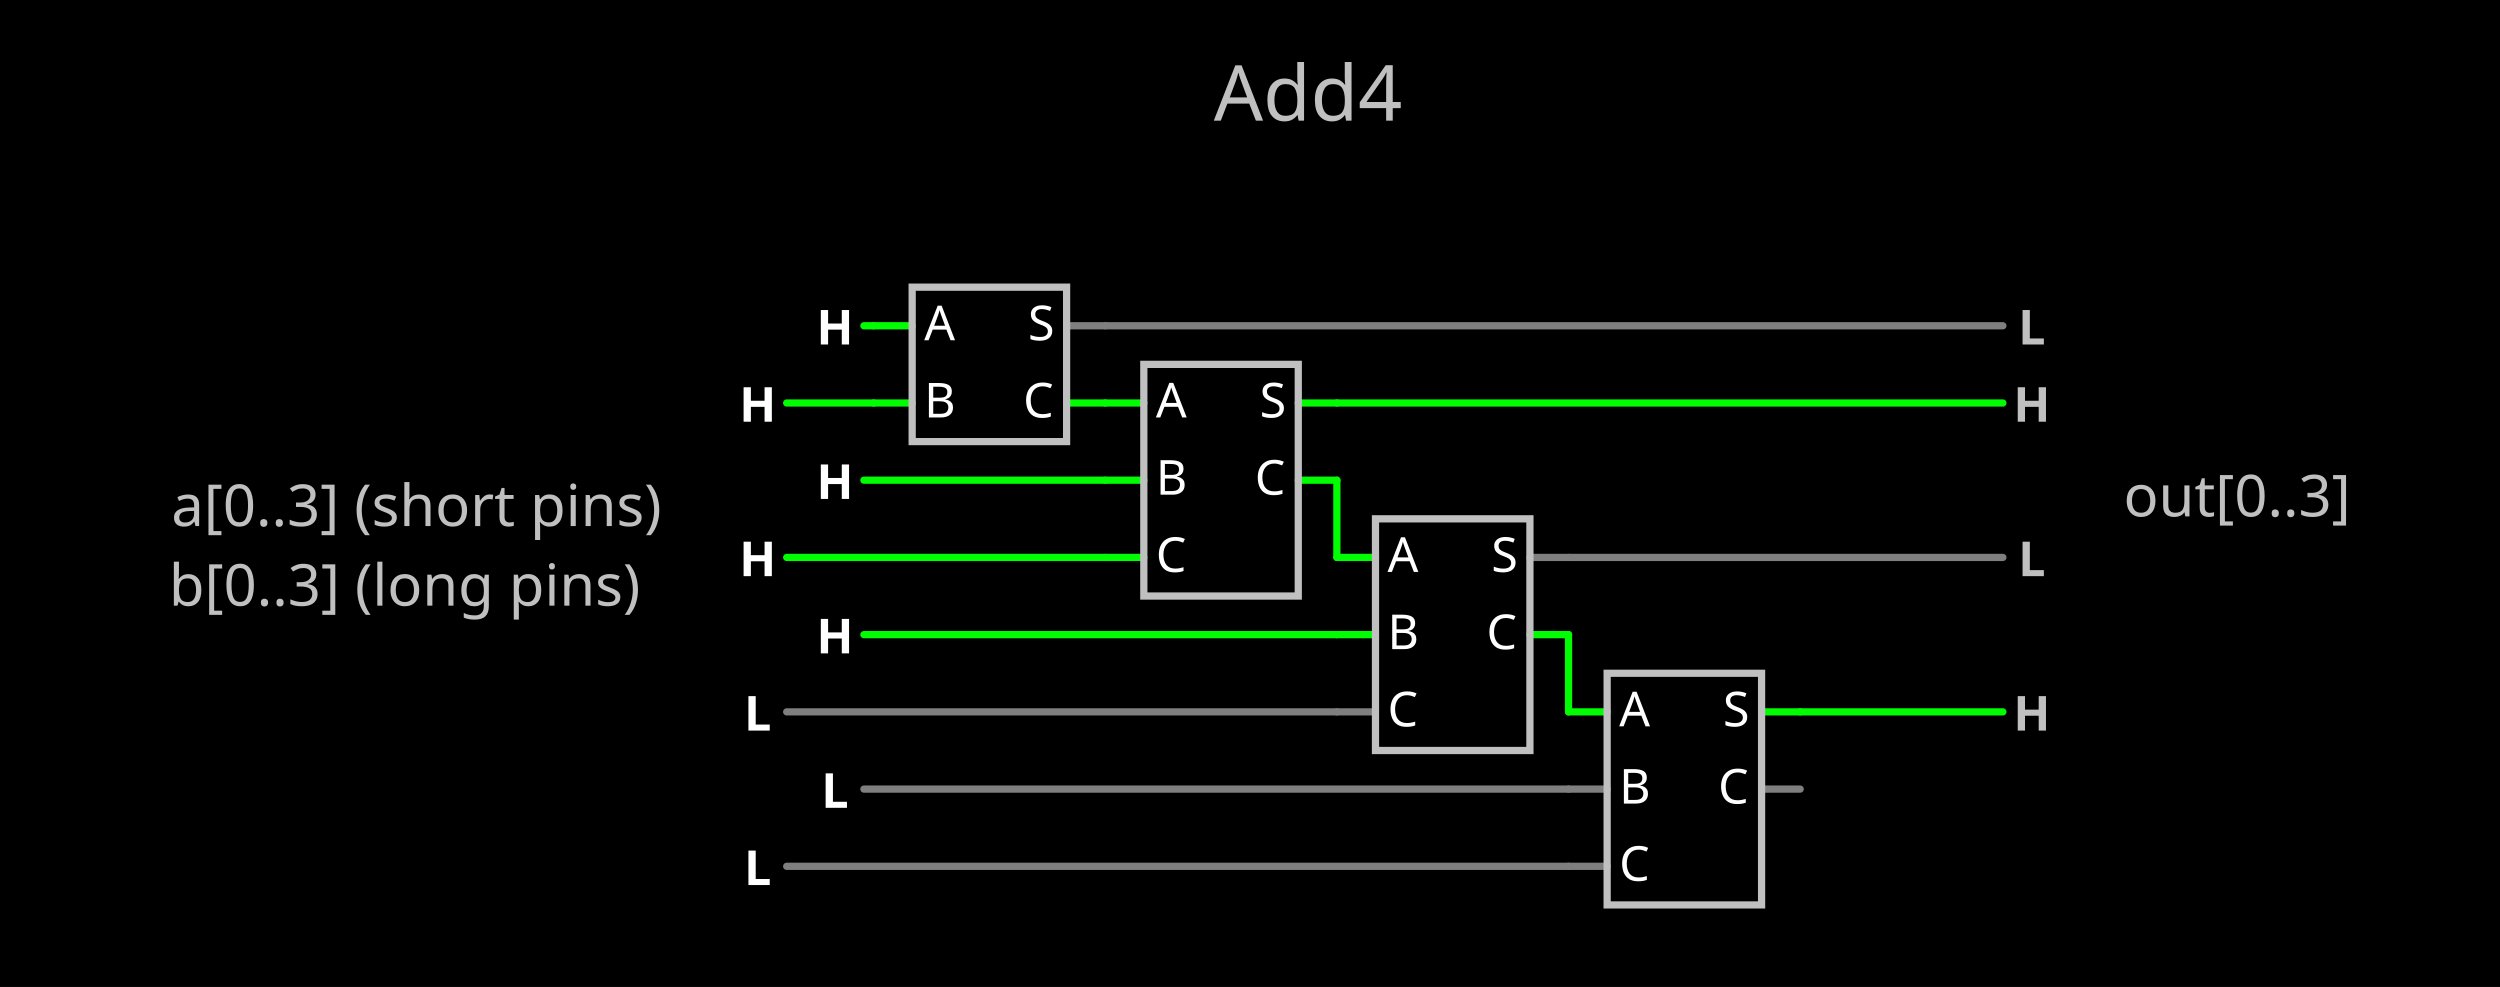
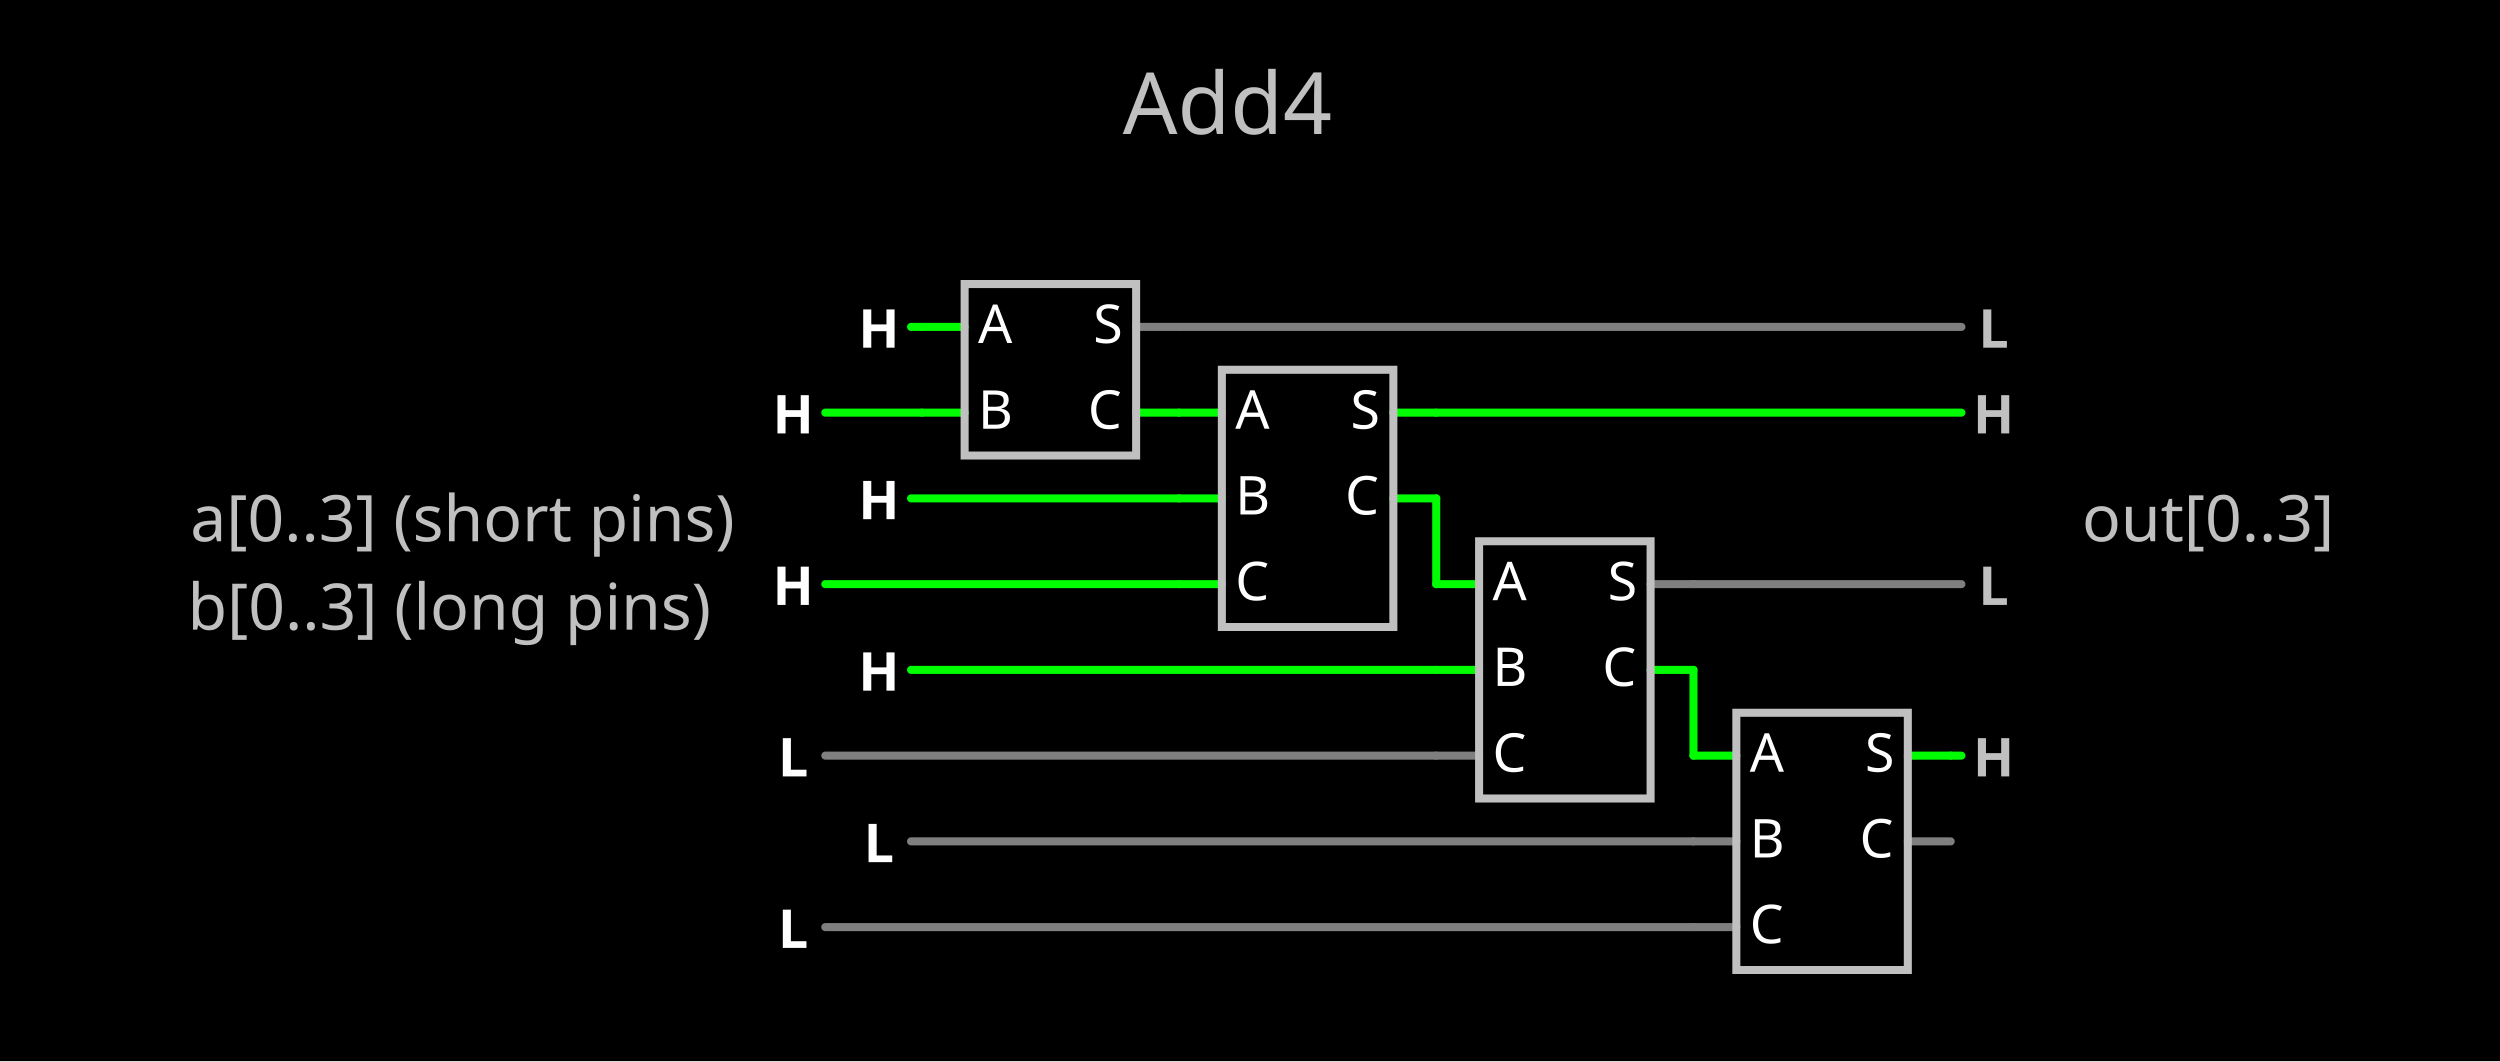
- <svg xmlns="http://www.w3.org/2000/svg" version="1.1" width="1036" height="409">
+ <svg xmlns="http://www.w3.org/2000/svg" version="1.1" width="933" height="396">
  <defs />
  <g>
-     <rect fill="#000000" stroke="none" x="0" y="0" width="1036" height="409" />
-     <g transform="scale(1,1) translate(-182,-169)">
+     <rect fill="#000000" stroke="none" x="0" y="0" width="933" height="396" />
+     <g transform="scale(1,1) translate(-200,-182)">
      <g>
        <g>
          <text fill="#ffffff" stroke="none" font-family="sans-serif" font-size="20px" font-style="normal" font-weight="bold" text-decoration="normal" x="528" y="304" text-anchor="middle" dominant-baseline="central">H</text>
        </g>
        <path fill="none" stroke="#01fd01" paint-order="fill stroke markers" d=" M 544 304 L 540 304" stroke-linecap="round" stroke-miterlimit="10" stroke-width="3" stroke-dasharray="" />
      </g>
      <g>
        <g>
          <text fill="#ffffff" stroke="none" font-family="sans-serif" font-size="20px" font-style="normal" font-weight="bold" text-decoration="normal" x="496" y="336" text-anchor="middle" dominant-baseline="central">H</text>
        </g>
        <path fill="none" stroke="#01fd01" paint-order="fill stroke markers" d=" M 544 336 L 508 336" stroke-linecap="round" stroke-miterlimit="10" stroke-width="3" stroke-dasharray="" />
      </g>
      <g>
        <g>
          <text fill="#ffffff" stroke="none" font-family="sans-serif" font-size="20px" font-style="normal" font-weight="bold" text-decoration="normal" x="528" y="368" text-anchor="middle" dominant-baseline="central">H</text>
        </g>
        <path fill="none" stroke="#01fd01" paint-order="fill stroke markers" d=" M 640 368 L 540 368" stroke-linecap="round" stroke-miterlimit="10" stroke-width="3" stroke-dasharray="" />
      </g>
      <g>
        <g>
          <text fill="#ffffff" stroke="none" font-family="sans-serif" font-size="20px" font-style="normal" font-weight="bold" text-decoration="normal" x="496" y="400" text-anchor="middle" dominant-baseline="central">H</text>
        </g>
        <path fill="none" stroke="#01fd01" paint-order="fill stroke markers" d=" M 640 400 L 508 400" stroke-linecap="round" stroke-miterlimit="10" stroke-width="3" stroke-dasharray="" />
      </g>
      <g>
        <g>
          <text fill="#ffffff" stroke="none" font-family="sans-serif" font-size="20px" font-style="normal" font-weight="bold" text-decoration="normal" x="496" y="528" text-anchor="middle" dominant-baseline="central">L</text>
        </g>
        <path fill="none" stroke="#807f7f" paint-order="fill stroke markers" d=" M 832 528 L 508 528" stroke-linecap="round" stroke-miterlimit="10" stroke-width="3" stroke-dasharray="" />
      </g>
      <g>
        <g>
          <text fill="#ffffff" stroke="none" font-family="sans-serif" font-size="20px" font-style="normal" font-weight="bold" text-decoration="normal" x="528" y="496" text-anchor="middle" dominant-baseline="central">L</text>
        </g>
        <path fill="none" stroke="#807f7f" paint-order="fill stroke markers" d=" M 832 496 L 540 496" stroke-linecap="round" stroke-miterlimit="10" stroke-width="3" stroke-dasharray="" />
      </g>
      <g>
        <g>
          <text fill="#ffffff" stroke="none" font-family="sans-serif" font-size="20px" font-style="normal" font-weight="bold" text-decoration="normal" x="496" y="464" text-anchor="middle" dominant-baseline="central">L</text>
        </g>
        <path fill="none" stroke="#807f7f" paint-order="fill stroke markers" d=" M 736 464 L 508 464" stroke-linecap="round" stroke-miterlimit="10" stroke-width="3" stroke-dasharray="" />
      </g>
      <g>
        <g>
          <text fill="#ffffff" stroke="none" font-family="sans-serif" font-size="20px" font-style="normal" font-weight="bold" text-decoration="normal" x="528" y="432" text-anchor="middle" dominant-baseline="central">H</text>
        </g>
        <path fill="none" stroke="#01fd01" paint-order="fill stroke markers" d=" M 736 432 L 540 432" stroke-linecap="round" stroke-miterlimit="10" stroke-width="3" stroke-dasharray="" />
      </g>
      <g>
        <path fill="none" stroke="#01fd01" paint-order="fill stroke markers" d=" M 640 336 L 656 336" stroke-linecap="round" stroke-miterlimit="10" stroke-width="3" stroke-dasharray="" />
        <text fill="#ffffff" stroke="none" font-family="normal" font-size="20px" font-style="normal" font-weight="normal" text-decoration="normal" x="661" y="342" text-anchor="start" dominant-baseline="alphabetic">A</text>
        <path fill="none" stroke="#01fd01" paint-order="fill stroke markers" d=" M 640 368 L 656 368" stroke-linecap="round" stroke-miterlimit="10" stroke-width="3" stroke-dasharray="" />
        <text fill="#ffffff" stroke="none" font-family="normal" font-size="20px" font-style="normal" font-weight="normal" text-decoration="normal" x="661" y="374" text-anchor="start" dominant-baseline="alphabetic">B</text>
        <path fill="none" stroke="#01fd01" paint-order="fill stroke markers" d=" M 640 400 L 656 400" stroke-linecap="round" stroke-miterlimit="10" stroke-width="3" stroke-dasharray="" />
        <text fill="#ffffff" stroke="none" font-family="normal" font-size="20px" font-style="normal" font-weight="normal" text-decoration="normal" x="661" y="406" text-anchor="start" dominant-baseline="alphabetic">C</text>
        <path fill="none" stroke="#01fd01" paint-order="fill stroke markers" d=" M 736 336 L 720 336" stroke-linecap="round" stroke-miterlimit="10" stroke-width="3" stroke-dasharray="" />
        <text fill="#ffffff" stroke="none" font-family="normal" font-size="20px" font-style="normal" font-weight="normal" text-decoration="normal" x="704" y="342" text-anchor="start" dominant-baseline="alphabetic">S</text>
        <path fill="none" stroke="#01fd01" paint-order="fill stroke markers" d=" M 736 368 L 720 368" stroke-linecap="round" stroke-miterlimit="10" stroke-width="3" stroke-dasharray="" />
        <text fill="#ffffff" stroke="none" font-family="normal" font-size="20px" font-style="normal" font-weight="normal" text-decoration="normal" x="702" y="374" text-anchor="start" dominant-baseline="alphabetic">C</text>
        <path fill="none" stroke="#c0c0c0" paint-order="fill stroke markers" d=" M 656 320 L 720 320 L 720 416 L 656 416 Z" stroke-linecap="round" stroke-miterlimit="10" stroke-width="3" stroke-dasharray="" />
      </g>
      <path fill="none" stroke="#01fd01" paint-order="fill stroke markers" d=" M 832 432 L 832 464" stroke-linecap="round" stroke-miterlimit="10" stroke-width="3" stroke-dasharray="" />
      <text fill="#ffffff" stroke="none" font-family="sans-serif" font-size="12px" font-style="normal" font-weight="normal" text-decoration="normal" x="838" y="454" text-anchor="start" dominant-baseline="alphabetic" />
      <g>
        <path fill="none" stroke="#01fd01" paint-order="fill stroke markers" d=" M 832 464 L 848 464" stroke-linecap="round" stroke-miterlimit="10" stroke-width="3" stroke-dasharray="" />
        <text fill="#ffffff" stroke="none" font-family="normal" font-size="20px" font-style="normal" font-weight="normal" text-decoration="normal" x="853" y="470" text-anchor="start" dominant-baseline="alphabetic">A</text>
        <path fill="none" stroke="#807f7f" paint-order="fill stroke markers" d=" M 832 496 L 848 496" stroke-linecap="round" stroke-miterlimit="10" stroke-width="3" stroke-dasharray="" />
        <text fill="#ffffff" stroke="none" font-family="normal" font-size="20px" font-style="normal" font-weight="normal" text-decoration="normal" x="853" y="502" text-anchor="start" dominant-baseline="alphabetic">B</text>
        <path fill="none" stroke="#807f7f" paint-order="fill stroke markers" d=" M 832 528 L 848 528" stroke-linecap="round" stroke-miterlimit="10" stroke-width="3" stroke-dasharray="" />
        <text fill="#ffffff" stroke="none" font-family="normal" font-size="20px" font-style="normal" font-weight="normal" text-decoration="normal" x="853" y="534" text-anchor="start" dominant-baseline="alphabetic">C</text>
        <path fill="none" stroke="#01fd01" paint-order="fill stroke markers" d=" M 928 464 L 912 464" stroke-linecap="round" stroke-miterlimit="10" stroke-width="3" stroke-dasharray="" />
        <text fill="#ffffff" stroke="none" font-family="normal" font-size="20px" font-style="normal" font-weight="normal" text-decoration="normal" x="896" y="470" text-anchor="start" dominant-baseline="alphabetic">S</text>
        <path fill="none" stroke="#807f7f" paint-order="fill stroke markers" d=" M 928 496 L 912 496" stroke-linecap="round" stroke-miterlimit="10" stroke-width="3" stroke-dasharray="" />
        <text fill="#ffffff" stroke="none" font-family="normal" font-size="20px" font-style="normal" font-weight="normal" text-decoration="normal" x="894" y="502" text-anchor="start" dominant-baseline="alphabetic">C</text>
        <path fill="none" stroke="#c0c0c0" paint-order="fill stroke markers" d=" M 848 448 L 912 448 L 912 544 L 848 544 Z" stroke-linecap="round" stroke-miterlimit="10" stroke-width="3" stroke-dasharray="" />
      </g>
      <g>
        <path fill="none" stroke="#01fd01" paint-order="fill stroke markers" d=" M 736 400 L 752 400" stroke-linecap="round" stroke-miterlimit="10" stroke-width="3" stroke-dasharray="" />
        <text fill="#ffffff" stroke="none" font-family="normal" font-size="20px" font-style="normal" font-weight="normal" text-decoration="normal" x="757" y="406" text-anchor="start" dominant-baseline="alphabetic">A</text>
        <path fill="none" stroke="#01fd01" paint-order="fill stroke markers" d=" M 736 432 L 752 432" stroke-linecap="round" stroke-miterlimit="10" stroke-width="3" stroke-dasharray="" />
        <text fill="#ffffff" stroke="none" font-family="normal" font-size="20px" font-style="normal" font-weight="normal" text-decoration="normal" x="757" y="438" text-anchor="start" dominant-baseline="alphabetic">B</text>
        <path fill="none" stroke="#807f7f" paint-order="fill stroke markers" d=" M 736 464 L 752 464" stroke-linecap="round" stroke-miterlimit="10" stroke-width="3" stroke-dasharray="" />
        <text fill="#ffffff" stroke="none" font-family="normal" font-size="20px" font-style="normal" font-weight="normal" text-decoration="normal" x="757" y="470" text-anchor="start" dominant-baseline="alphabetic">C</text>
        <path fill="none" stroke="#807f7f" paint-order="fill stroke markers" d=" M 832 400 L 816 400" stroke-linecap="round" stroke-miterlimit="10" stroke-width="3" stroke-dasharray="" />
        <text fill="#ffffff" stroke="none" font-family="normal" font-size="20px" font-style="normal" font-weight="normal" text-decoration="normal" x="800" y="406" text-anchor="start" dominant-baseline="alphabetic">S</text>
        <path fill="none" stroke="#01fd01" paint-order="fill stroke markers" d=" M 832 432 L 816 432" stroke-linecap="round" stroke-miterlimit="10" stroke-width="3" stroke-dasharray="" />
        <text fill="#ffffff" stroke="none" font-family="normal" font-size="20px" font-style="normal" font-weight="normal" text-decoration="normal" x="798" y="438" text-anchor="start" dominant-baseline="alphabetic">C</text>
        <path fill="none" stroke="#c0c0c0" paint-order="fill stroke markers" d=" M 752 384 L 816 384 L 816 480 L 752 480 Z" stroke-linecap="round" stroke-miterlimit="10" stroke-width="3" stroke-dasharray="" />
      </g>
      <path fill="none" stroke="#01fd01" paint-order="fill stroke markers" d=" M 736 368 L 736 400" stroke-linecap="round" stroke-miterlimit="10" stroke-width="3" stroke-dasharray="" />
      <text fill="#ffffff" stroke="none" font-family="sans-serif" font-size="12px" font-style="normal" font-weight="normal" text-decoration="normal" x="742" y="390" text-anchor="start" dominant-baseline="alphabetic" />
      <g>
        <g>
-           <text fill="#c0c0c0" stroke="none" font-family="sans-serif" font-size="20px" font-style="normal" font-weight="bold" text-decoration="normal" x="1024" y="304" text-anchor="middle" dominant-baseline="central">L</text>
+           <text fill="#c0c0c0" stroke="none" font-family="sans-serif" font-size="20px" font-style="normal" font-weight="bold" text-decoration="normal" x="944" y="304" text-anchor="middle" dominant-baseline="central">L</text>
        </g>
-         <path fill="none" stroke="#807f7f" paint-order="fill stroke markers" d=" M 640 304 L 1012 304" stroke-linecap="round" stroke-miterlimit="10" stroke-width="3" stroke-dasharray="" />
+         <path fill="none" stroke="#807f7f" paint-order="fill stroke markers" d=" M 640 304 L 932 304" stroke-linecap="round" stroke-miterlimit="10" stroke-width="3" stroke-dasharray="" />
      </g>
      <g>
        <g>
-           <text fill="#c0c0c0" stroke="none" font-family="sans-serif" font-size="20px" font-style="normal" font-weight="bold" text-decoration="normal" x="1024" y="336" text-anchor="middle" dominant-baseline="central">H</text>
+           <text fill="#c0c0c0" stroke="none" font-family="sans-serif" font-size="20px" font-style="normal" font-weight="bold" text-decoration="normal" x="944" y="336" text-anchor="middle" dominant-baseline="central">H</text>
        </g>
-         <path fill="none" stroke="#01fd01" paint-order="fill stroke markers" d=" M 736 336 L 1012 336" stroke-linecap="round" stroke-miterlimit="10" stroke-width="3" stroke-dasharray="" />
+         <path fill="none" stroke="#01fd01" paint-order="fill stroke markers" d=" M 736 336 L 932 336" stroke-linecap="round" stroke-miterlimit="10" stroke-width="3" stroke-dasharray="" />
      </g>
      <g>
        <g>
-           <text fill="#c0c0c0" stroke="none" font-family="sans-serif" font-size="20px" font-style="normal" font-weight="bold" text-decoration="normal" x="1024" y="400" text-anchor="middle" dominant-baseline="central">L</text>
+           <text fill="#c0c0c0" stroke="none" font-family="sans-serif" font-size="20px" font-style="normal" font-weight="bold" text-decoration="normal" x="944" y="400" text-anchor="middle" dominant-baseline="central">L</text>
        </g>
-         <path fill="none" stroke="#807f7f" paint-order="fill stroke markers" d=" M 832 400 L 1012 400" stroke-linecap="round" stroke-miterlimit="10" stroke-width="3" stroke-dasharray="" />
+         <path fill="none" stroke="#807f7f" paint-order="fill stroke markers" d=" M 832 400 L 932 400" stroke-linecap="round" stroke-miterlimit="10" stroke-width="3" stroke-dasharray="" />
      </g>
      <g>
        <g>
-           <text fill="#c0c0c0" stroke="none" font-family="sans-serif" font-size="20px" font-style="normal" font-weight="bold" text-decoration="normal" x="1024" y="464" text-anchor="middle" dominant-baseline="central">H</text>
+           <text fill="#c0c0c0" stroke="none" font-family="sans-serif" font-size="20px" font-style="normal" font-weight="bold" text-decoration="normal" x="944" y="464" text-anchor="middle" dominant-baseline="central">H</text>
        </g>
-         <path fill="none" stroke="#01fd01" paint-order="fill stroke markers" d=" M 928 464 L 1012 464" stroke-linecap="round" stroke-miterlimit="10" stroke-width="3" stroke-dasharray="" />
+         <path fill="none" stroke="#01fd01" paint-order="fill stroke markers" d=" M 928 464 L 932 464" stroke-linecap="round" stroke-miterlimit="10" stroke-width="3" stroke-dasharray="" />
      </g>
      <g>
-         <text fill="#c0c0c0" stroke="none" font-family="sans-serif" font-size="24px" font-style="normal" font-weight="normal" text-decoration="normal" x="1062" y="383" text-anchor="start" dominant-baseline="alphabetic">out[0..3]</text>
+         <text fill="#c0c0c0" stroke="none" font-family="sans-serif" font-size="24px" font-style="normal" font-weight="normal" text-decoration="normal" x="977" y="384" text-anchor="start" dominant-baseline="alphabetic">out[0..3]</text>
      </g>
      <g>
-         <text fill="#c0c0c0" stroke="none" font-family="sans-serif" font-size="24px" font-style="normal" font-weight="normal" text-decoration="normal" x="253" y="387" text-anchor="start" dominant-baseline="alphabetic">a[0..3] (short pins)</text>
+         <text fill="#c0c0c0" stroke="none" font-family="sans-serif" font-size="24px" font-style="normal" font-weight="normal" text-decoration="normal" x="271" y="384" text-anchor="start" dominant-baseline="alphabetic">a[0..3] (short pins)</text>
      </g>
      <g>
-         <text fill="#c0c0c0" stroke="none" font-family="sans-serif" font-size="24px" font-style="normal" font-weight="normal" text-decoration="normal" x="252" y="420" text-anchor="start" dominant-baseline="alphabetic">b[0..3] (long pins)</text>
+         <text fill="#c0c0c0" stroke="none" font-family="sans-serif" font-size="24px" font-style="normal" font-weight="normal" text-decoration="normal" x="270" y="417" text-anchor="start" dominant-baseline="alphabetic">b[0..3] (long pins)</text>
      </g>
      <g>
-         <text fill="#c0c0c0" stroke="none" font-family="sans-serif" font-size="32px" font-style="normal" font-weight="normal" text-decoration="normal" x="685" y="219" text-anchor="start" dominant-baseline="alphabetic">Add4</text>
+         <text fill="#c0c0c0" stroke="none" font-family="sans-serif" font-size="32px" font-style="normal" font-weight="normal" text-decoration="normal" x="619" y="232" text-anchor="start" dominant-baseline="alphabetic">Add4</text>
      </g>
      <g>
        <path fill="none" stroke="#807f7f" paint-order="fill stroke markers" d=" M 640 304 L 624 304" stroke-linecap="round" stroke-miterlimit="10" stroke-width="3" stroke-dasharray="" />
        <text fill="#ffffff" stroke="none" font-family="normal" font-size="20px" font-style="normal" font-weight="normal" text-decoration="normal" x="608" y="310" text-anchor="start" dominant-baseline="alphabetic">S</text>
        <path fill="none" stroke="#01fd01" paint-order="fill stroke markers" d=" M 640 336 L 624 336" stroke-linecap="round" stroke-miterlimit="10" stroke-width="3" stroke-dasharray="" />
        <text fill="#ffffff" stroke="none" font-family="normal" font-size="20px" font-style="normal" font-weight="normal" text-decoration="normal" x="606" y="342" text-anchor="start" dominant-baseline="alphabetic">C</text>
        <path fill="none" stroke="#01fd01" paint-order="fill stroke markers" d=" M 544 304 L 560 304" stroke-linecap="round" stroke-miterlimit="10" stroke-width="3" stroke-dasharray="" />
        <text fill="#ffffff" stroke="none" font-family="normal" font-size="20px" font-style="normal" font-weight="normal" text-decoration="normal" x="565" y="310" text-anchor="start" dominant-baseline="alphabetic">A</text>
        <path fill="none" stroke="#01fd01" paint-order="fill stroke markers" d=" M 544 336 L 560 336" stroke-linecap="round" stroke-miterlimit="10" stroke-width="3" stroke-dasharray="" />
        <text fill="#ffffff" stroke="none" font-family="normal" font-size="20px" font-style="normal" font-weight="normal" text-decoration="normal" x="565" y="342" text-anchor="start" dominant-baseline="alphabetic">B</text>
        <path fill="none" stroke="#c0c0c0" paint-order="fill stroke markers" d=" M 560 288 L 624 288 L 624 352 L 560 352 Z" stroke-linecap="round" stroke-miterlimit="10" stroke-width="3" stroke-dasharray="" />
      </g>
      <path fill="#ffffff" stroke="none" paint-order="stroke fill markers" d=" M 931 496 A 3 3 0 1 1 931 496 Z" />
    </g>
  </g>
</svg>
